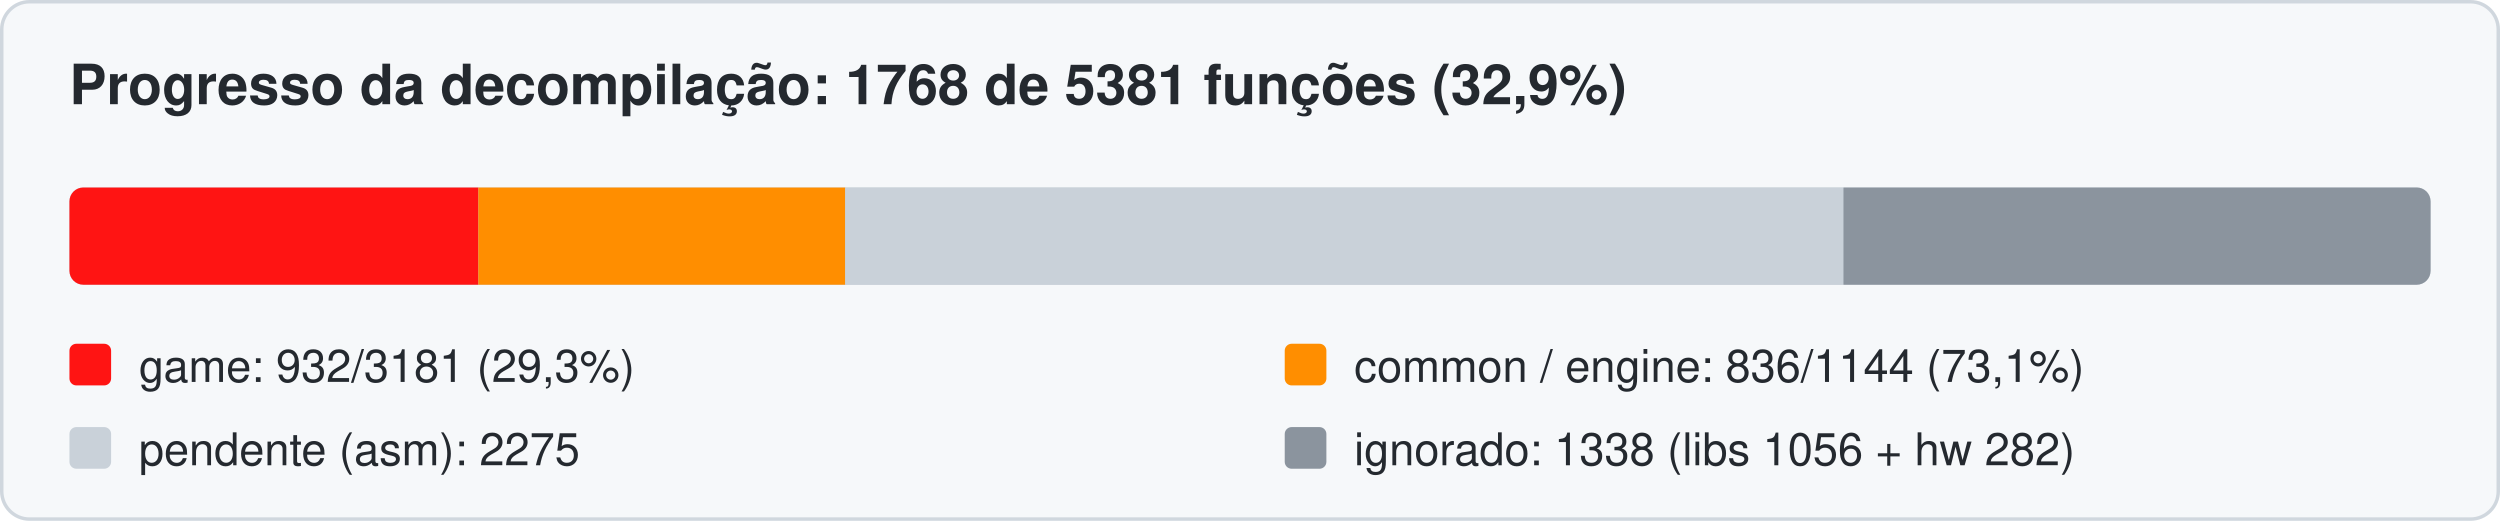
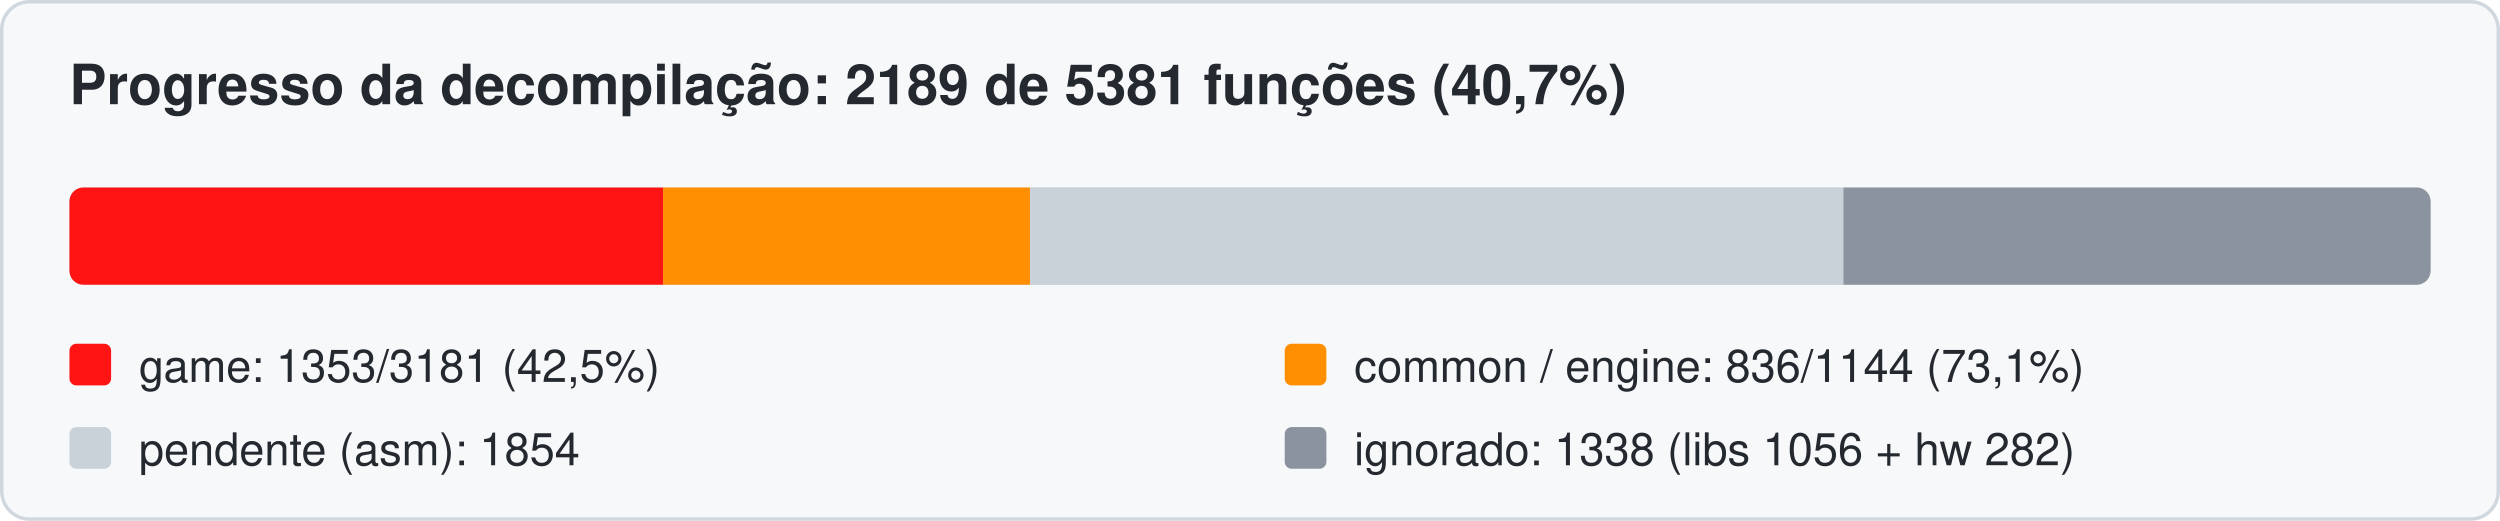
- <svg xmlns="http://www.w3.org/2000/svg" width="720" height="150" viewBox="0 0 720 150" role="img" aria-label="War of the Monsters: 1768 de 5381 funcoes decompiladas (32,9%), 1338 ignoradas">
+ <svg xmlns="http://www.w3.org/2000/svg" width="720" height="150" viewBox="0 0 720 150" role="img" aria-label="War of the Monsters: 2189 de 5381 funcoes decompiladas (40,7%), 1338 ignoradas">
  <rect x="0.5" y="0.5" width="719" height="149" rx="8" fill="#f6f8fa" stroke="#d0d7de" />
  <g font-family="-apple-system, 'Segoe UI', Helvetica, Arial, sans-serif">
-     <text x="20" y="30" font-size="16" font-weight="600" fill="#24292f">Progresso da decompilação: 1768 de 5381 funções (32,9%)</text>
+     <text x="20" y="30" font-size="16" font-weight="600" fill="#24292f">Progresso da decompilação: 2189 de 5381 funções (40,7%)</text>
    <rect x="20" y="54" width="680" height="28" rx="4" fill="#c9d1d9" />
    <clipPath id="r">
      <rect x="20" y="54" width="680" height="28" rx="4" />
    </clipPath>
    <g clip-path="url(#r)">
-       <rect x="20.00" y="54" width="117.78" height="28" fill="#ff1413" />
-       <rect x="137.78" y="54" width="105.65" height="28" fill="#ff8e00" />
-       <rect x="243.42" y="54" width="287.49" height="28" fill="#c9d1d9" />
+       <rect x="20.00" y="54" width="170.98" height="28" fill="#ff1413" />
+       <rect x="190.98" y="54" width="105.65" height="28" fill="#ff8e00" />
+       <rect x="296.63" y="54" width="234.29" height="28" fill="#c9d1d9" />
      <rect x="530.92" y="54" width="169.08" height="28" fill="#8b949e" />
    </g>
    <rect x="20" y="99" width="12" height="12" rx="2" fill="#ff1413" />
-     <text x="40" y="110" font-size="13" fill="#24292f">game: 932/3181 (29,3%)</text>
+     <text x="40" y="110" font-size="13" fill="#24292f">game: 1353/3181 (42,5%)</text>
    <rect x="370" y="99" width="12" height="12" rx="2" fill="#ff8e00" />
    <text x="390" y="110" font-size="13" fill="#24292f">common / engine: 836/1144 (73,1%)</text>
    <rect x="20" y="123" width="12" height="12" rx="2" fill="#c9d1d9" />
-     <text x="40" y="134" font-size="13" fill="#24292f">pendente (asm): 2275</text>
+     <text x="40" y="134" font-size="13" fill="#24292f">pendente (asm): 1854</text>
    <rect x="370" y="123" width="12" height="12" rx="2" fill="#8b949e" />
    <text x="390" y="134" font-size="13" fill="#24292f">ignorado: 1338 (libs 1056 + hw 282)</text>
  </g>
</svg>
